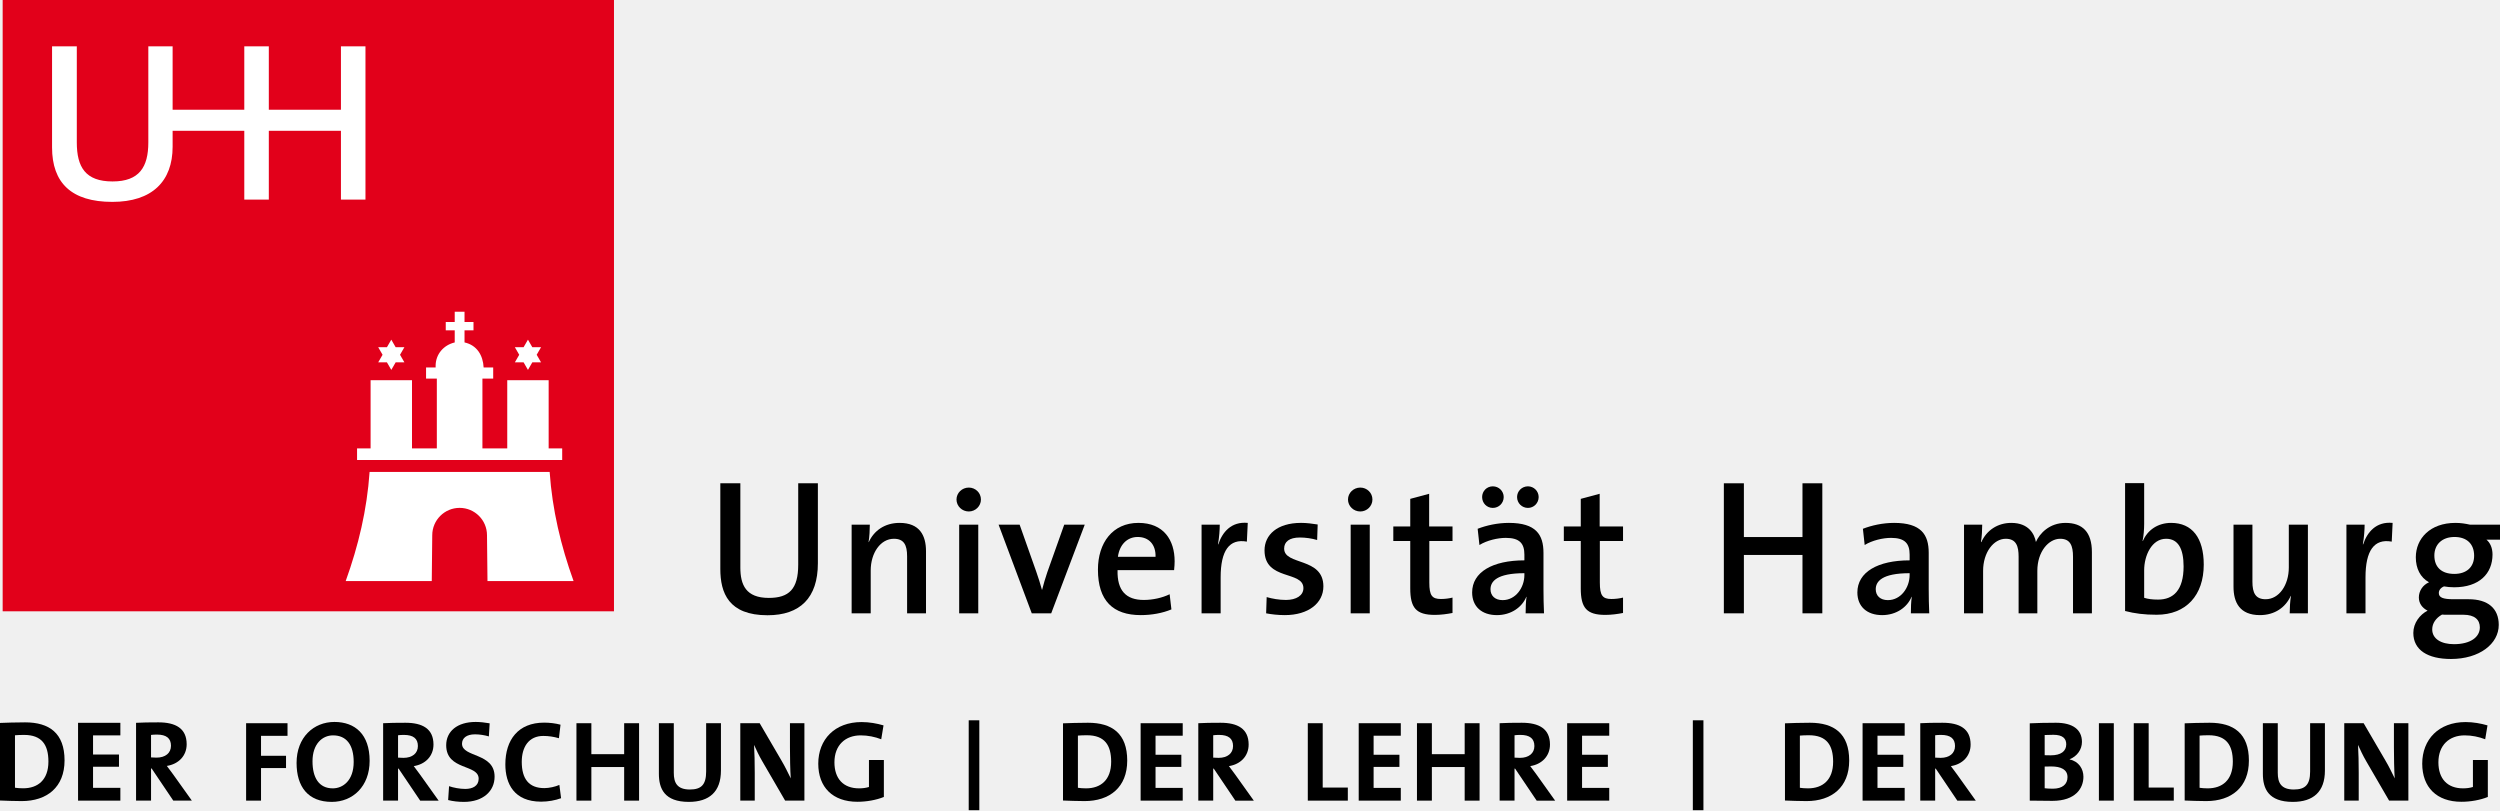
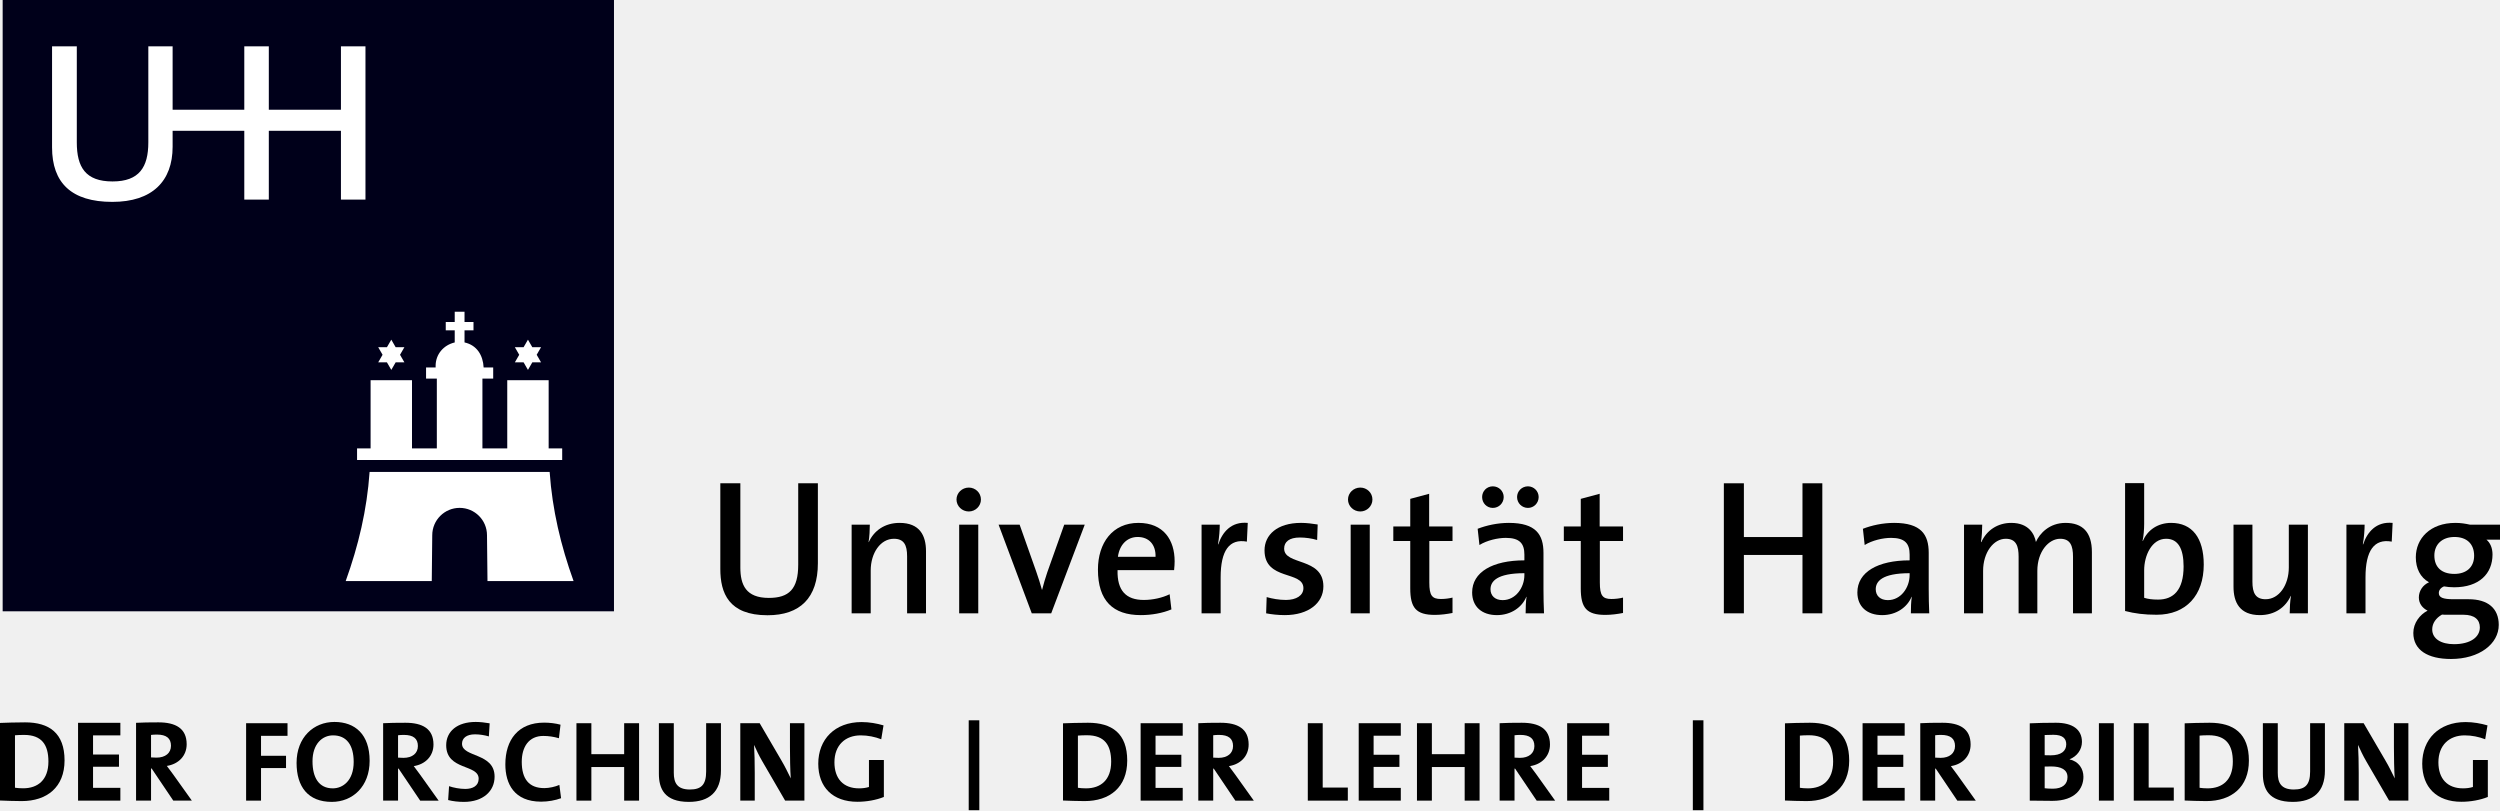
- <svg xmlns="http://www.w3.org/2000/svg" version="1.1" id="UHH-Logo_2010" x="0px" y="0px" width="392.463px" height="127.19px" viewBox="0 0 392.463 127.19" enable-background="new 0 0 392.463 127.19" xml:space="preserve">
-   <g>
-     <path d="M120.492,96.585c-6.114,0-7.412-3.509-7.412-7.259V75.869h3.144v13.216c0,2.723,0.865,4.778,4.47,4.778   c3.172,0,4.614-1.391,4.614-5.201V75.869h3.086v12.551C128.394,93.863,125.596,96.585,120.492,96.585z" />
-     <path d="M142.401,96.283v-8.96c0-1.736-0.476-2.744-2.072-2.744c-2.1,0-3.64,2.212-3.64,4.984v6.72h-2.996V82.367h2.856   c0,0.729-0.056,1.932-0.196,2.716l0.028,0.028c0.812-1.792,2.492-3.024,4.844-3.024c3.164,0,4.144,1.988,4.144,4.452v9.744H142.401   z" />
-     <path d="M152.088,80.294c-1.064,0-1.932-0.84-1.932-1.876s0.868-1.876,1.932-1.876c1.036,0,1.904,0.813,1.904,1.876   C153.993,79.455,153.125,80.294,152.088,80.294z M150.577,96.283V82.367h2.996v13.916H150.577z" />
-     <path d="M165.024,96.283h-3.052l-5.208-13.916h3.304l2.604,7.364c0.336,0.952,0.644,1.932,0.896,2.855h0.028   c0.224-0.868,0.504-1.848,0.812-2.744l2.66-7.476h3.22L165.024,96.283z" />
-     <path d="M184.316,89.506h-8.876c-0.084,3.221,1.344,4.677,4.116,4.677c1.428,0,2.912-0.336,4.06-0.896l0.28,2.38   c-1.4,0.588-3.108,0.896-4.816,0.896c-4.34,0-6.72-2.24-6.72-7.141c0-4.199,2.296-7.336,6.356-7.336   c3.976,0,5.684,2.717,5.684,6.021C184.4,88.499,184.372,88.975,184.316,89.506z M178.604,84.298c-1.68,0-2.856,1.232-3.108,3.108   h5.908C181.46,85.502,180.368,84.298,178.604,84.298z" />
-     <path d="M195.74,85.027c-2.772-0.504-4.116,1.428-4.116,5.6v5.656h-2.996V82.367h2.856c0,0.784-0.084,2.016-0.28,3.08h0.056   c0.616-1.876,2.016-3.612,4.62-3.36L195.74,85.027z" />
-     <path d="M201.704,96.563c-1.036,0-2.072-0.112-2.94-0.28l0.084-2.548c0.868,0.252,1.96,0.448,3.024,0.448   c1.624,0,2.744-0.7,2.744-1.849c0-2.8-6.104-1.12-6.104-5.936c0-2.408,1.96-4.313,5.74-4.313c0.812,0,1.764,0.112,2.604,0.252   l-0.084,2.437c-0.84-0.252-1.819-0.393-2.716-0.393c-1.651,0-2.464,0.673-2.464,1.736c0,2.688,6.16,1.316,6.16,5.937   C207.752,94.659,205.428,96.563,201.704,96.563z" />
-     <path d="M213.549,80.294c-1.064,0-1.934-0.84-1.934-1.876s0.869-1.876,1.934-1.876c1.035,0,1.902,0.813,1.902,1.876   C215.451,79.455,214.584,80.294,213.549,80.294z M212.035,96.283V82.367h2.996v13.916H212.035z" />
-     <path d="M225.252,96.53c-2.969,0-3.863-1.125-3.863-4.17v-7.436h-2.66v-2.277h2.66v-4.334l2.967-0.796v5.13h3.668v2.277h-3.641   v6.53c0,2.029,0.42,2.578,1.82,2.578c0.617,0,1.289-0.082,1.82-0.219v2.414C227.211,96.392,226.176,96.53,225.252,96.53z" />
-     <path d="M239.502,96.283c0-0.896,0.029-1.82,0.141-2.576l-0.027-0.027c-0.672,1.651-2.408,2.884-4.621,2.884   c-2.379,0-3.891-1.345-3.891-3.557c0-3.191,3.191-5.04,8.203-5.04v-0.896c0-1.736-0.729-2.632-2.912-2.632   c-1.287,0-2.967,0.392-4.145,1.12l-0.279-2.548c1.373-0.532,3.107-0.925,4.9-0.925c4.256,0,5.432,1.849,5.432,4.704v5.685   c0,1.204,0.027,2.632,0.084,3.808H239.502z M234.352,79.735c-0.953,0-1.68-0.756-1.68-1.708c0-0.924,0.727-1.68,1.68-1.68   c0.951,0,1.707,0.756,1.707,1.68C236.059,78.979,235.303,79.735,234.352,79.735z M239.307,89.983c-4.367,0-5.32,1.315-5.32,2.52   c0,1.036,0.729,1.708,1.904,1.708c2.045,0,3.416-1.96,3.416-3.947V89.983z M239.867,79.735c-0.953,0-1.709-0.756-1.709-1.708   c0-0.924,0.756-1.68,1.709-1.68c0.924,0,1.68,0.756,1.68,1.68C241.547,78.979,240.791,79.735,239.867,79.735z" />
-     <path d="M252.02,96.53c-2.969,0-3.863-1.125-3.863-4.17v-7.436h-2.66v-2.277h2.66v-4.334l2.967-0.796v5.13h3.668v2.277h-3.641v6.53   c0,2.029,0.42,2.578,1.82,2.578c0.617,0,1.289-0.082,1.82-0.219v2.414C253.979,96.392,252.943,96.53,252.02,96.53z" />
-     <path d="M282.963,96.283v-9.164h-9.199v9.164h-3.145V75.869h3.145v8.438h9.199v-8.438h3.115v20.414H282.963z" />
-     <path d="M299.979,96.283c0-0.896,0.027-1.82,0.141-2.576l-0.029-0.027c-0.672,1.651-2.408,2.884-4.619,2.884   c-2.381,0-3.893-1.345-3.893-3.557c0-3.191,3.191-5.04,8.205-5.04v-0.896c0-1.736-0.729-2.632-2.912-2.632   c-1.289,0-2.969,0.392-4.145,1.12l-0.279-2.548c1.371-0.532,3.107-0.925,4.898-0.925c4.256,0,5.434,1.849,5.434,4.704v5.685   c0,1.204,0.027,2.632,0.084,3.808H299.979z M299.783,89.983c-4.369,0-5.32,1.315-5.32,2.52c0,1.036,0.729,1.708,1.904,1.708   c2.043,0,3.416-1.96,3.416-3.947V89.983z" />
-     <path d="M325.432,96.283v-8.876c0-1.736-0.42-2.828-2.016-2.828c-1.793,0-3.584,1.988-3.584,5.04v6.664h-2.941v-8.904   c0-1.567-0.336-2.8-2.016-2.8c-1.904,0-3.557,2.128-3.557,5.04v6.664h-2.996V82.367h2.857c0,0.729-0.057,1.904-0.197,2.716   l0.057,0.028c0.813-1.848,2.549-3.024,4.703-3.024c2.744,0,3.641,1.765,3.865,2.996c0.588-1.344,2.127-2.996,4.648-2.996   c2.66,0,4.143,1.429,4.143,4.593v9.604H325.432z" />
-     <path d="M338.563,96.506c-1.961,0-3.443-0.195-4.957-0.588V75.843h2.996v6.411c0,0.813-0.084,1.933-0.252,2.66h0.057   c0.729-1.735,2.381-2.828,4.424-2.828c3.305,0,5.125,2.353,5.125,6.553C345.955,93.455,343.182,96.506,338.563,96.506z    M340.047,84.579c-2.24,0-3.445,2.604-3.445,4.956v4.313c0.617,0.195,1.316,0.279,2.186,0.279c2.379,0,4.004-1.456,4.004-5.208   C342.791,86.119,341.922,84.579,340.047,84.579z" />
-     <path d="M359.449,96.283c0-0.728,0.057-1.932,0.197-2.716l-0.029-0.028c-0.811,1.792-2.492,3.024-4.844,3.024   c-3.164,0-4.145-1.988-4.145-4.452v-9.744h2.969v8.96c0,1.736,0.477,2.744,2.072,2.744c2.1,0,3.641-2.212,3.641-4.984v-6.72h2.996   v13.916H359.449z" />
-     <path d="M375.467,85.027c-2.771-0.504-4.117,1.428-4.117,5.6v5.656h-2.996V82.367h2.857c0,0.784-0.084,2.016-0.281,3.08h0.057   c0.615-1.876,2.016-3.612,4.619-3.36L375.467,85.027z" />
-     <path d="M384.762,103.451c-3.639,0-5.906-1.4-5.906-4.088c0-1.568,1.035-2.884,2.238-3.5c-0.84-0.42-1.371-1.148-1.371-2.072   c0-1.008,0.615-1.96,1.596-2.38c-1.371-0.756-2.072-2.184-2.072-3.92c0-2.94,2.24-5.404,6.217-5.404c0.84,0,1.539,0.112,2.295,0.28   h4.705v2.353h-2.129c0.588,0.476,0.953,1.315,0.953,2.323c0,3.024-2.102,5.152-6.021,5.152c-0.531,0-1.176-0.056-1.596-0.14   c-0.559,0.224-0.811,0.644-0.811,1.035c0,0.7,0.615,0.98,2.295,0.98h2.381c3.023,0,4.73,1.428,4.73,4.032   C392.266,101.071,389.242,103.451,384.762,103.451z M386.723,96.506h-2.604c-0.252,0-0.533,0-0.756-0.027   c-0.953,0.531-1.541,1.372-1.541,2.323c0,1.484,1.4,2.324,3.416,2.324c2.604,0,4.061-1.12,4.061-2.632   C389.299,97.291,388.486,96.506,386.723,96.506z M385.322,84.298c-1.988,0-3.164,1.204-3.164,2.912c0,1.82,1.121,2.885,3.137,2.885   c1.875,0,3.107-1.036,3.107-2.856C388.402,85.391,387.254,84.298,385.322,84.298z" />
+ <svg xmlns="http://www.w3.org/2000/svg" xml:space="preserve" enable-background="new 0 0 392.463 127.19" viewBox="0 0 392.463 127.19" height="127.19px" width="392.463px" y="0px" x="0px" id="UHH-Logo_2010" version="1.1">
+   <defs id="defs123" />
+   <g id="g38">
+     <path id="path2" d="M120.492,96.585c-6.114,0-7.412-3.509-7.412-7.259V75.869h3.144v13.216c0,2.723,0.865,4.778,4.47,4.778   c3.172,0,4.614-1.391,4.614-5.201V75.869h3.086v12.551C128.394,93.863,125.596,96.585,120.492,96.585z" />
+     <path id="path4" d="M142.401,96.283v-8.96c0-1.736-0.476-2.744-2.072-2.744c-2.1,0-3.64,2.212-3.64,4.984v6.72h-2.996V82.367h2.856   c0,0.729-0.056,1.932-0.196,2.716l0.028,0.028c0.812-1.792,2.492-3.024,4.844-3.024c3.164,0,4.144,1.988,4.144,4.452v9.744H142.401   z" />
+     <path id="path6" d="M152.088,80.294c-1.064,0-1.932-0.84-1.932-1.876s0.868-1.876,1.932-1.876c1.036,0,1.904,0.813,1.904,1.876   C153.993,79.455,153.125,80.294,152.088,80.294z M150.577,96.283V82.367h2.996v13.916H150.577z" />
+     <path id="path8" d="M165.024,96.283h-3.052l-5.208-13.916h3.304l2.604,7.364c0.336,0.952,0.644,1.932,0.896,2.855h0.028   c0.224-0.868,0.504-1.848,0.812-2.744l2.66-7.476h3.22L165.024,96.283z" />
+     <path id="path10" d="M184.316,89.506h-8.876c-0.084,3.221,1.344,4.677,4.116,4.677c1.428,0,2.912-0.336,4.06-0.896l0.28,2.38   c-1.4,0.588-3.108,0.896-4.816,0.896c-4.34,0-6.72-2.24-6.72-7.141c0-4.199,2.296-7.336,6.356-7.336   c3.976,0,5.684,2.717,5.684,6.021C184.4,88.499,184.372,88.975,184.316,89.506z M178.604,84.298c-1.68,0-2.856,1.232-3.108,3.108   h5.908C181.46,85.502,180.368,84.298,178.604,84.298z" />
+     <path id="path12" d="M195.74,85.027c-2.772-0.504-4.116,1.428-4.116,5.6v5.656h-2.996V82.367h2.856c0,0.784-0.084,2.016-0.28,3.08h0.056   c0.616-1.876,2.016-3.612,4.62-3.36L195.74,85.027z" />
+     <path id="path14" d="M201.704,96.563c-1.036,0-2.072-0.112-2.94-0.28l0.084-2.548c0.868,0.252,1.96,0.448,3.024,0.448   c1.624,0,2.744-0.7,2.744-1.849c0-2.8-6.104-1.12-6.104-5.936c0-2.408,1.96-4.313,5.74-4.313c0.812,0,1.764,0.112,2.604,0.252   l-0.084,2.437c-0.84-0.252-1.819-0.393-2.716-0.393c-1.651,0-2.464,0.673-2.464,1.736c0,2.688,6.16,1.316,6.16,5.937   C207.752,94.659,205.428,96.563,201.704,96.563z" />
+     <path id="path16" d="M213.549,80.294c-1.064,0-1.934-0.84-1.934-1.876s0.869-1.876,1.934-1.876c1.035,0,1.902,0.813,1.902,1.876   C215.451,79.455,214.584,80.294,213.549,80.294z M212.035,96.283V82.367h2.996v13.916H212.035z" />
+     <path id="path18" d="M225.252,96.53c-2.969,0-3.863-1.125-3.863-4.17v-7.436h-2.66v-2.277h2.66v-4.334l2.967-0.796v5.13h3.668v2.277h-3.641   v6.53c0,2.029,0.42,2.578,1.82,2.578c0.617,0,1.289-0.082,1.82-0.219v2.414C227.211,96.392,226.176,96.53,225.252,96.53z" />
+     <path id="path20" d="M239.502,96.283c0-0.896,0.029-1.82,0.141-2.576l-0.027-0.027c-0.672,1.651-2.408,2.884-4.621,2.884   c-2.379,0-3.891-1.345-3.891-3.557c0-3.191,3.191-5.04,8.203-5.04v-0.896c0-1.736-0.729-2.632-2.912-2.632   c-1.287,0-2.967,0.392-4.145,1.12l-0.279-2.548c1.373-0.532,3.107-0.925,4.9-0.925c4.256,0,5.432,1.849,5.432,4.704v5.685   c0,1.204,0.027,2.632,0.084,3.808H239.502z M234.352,79.735c-0.953,0-1.68-0.756-1.68-1.708c0-0.924,0.727-1.68,1.68-1.68   c0.951,0,1.707,0.756,1.707,1.68C236.059,78.979,235.303,79.735,234.352,79.735z M239.307,89.983c-4.367,0-5.32,1.315-5.32,2.52   c0,1.036,0.729,1.708,1.904,1.708c2.045,0,3.416-1.96,3.416-3.947V89.983z M239.867,79.735c-0.953,0-1.709-0.756-1.709-1.708   c0-0.924,0.756-1.68,1.709-1.68c0.924,0,1.68,0.756,1.68,1.68C241.547,78.979,240.791,79.735,239.867,79.735z" />
+     <path id="path22" d="M252.02,96.53c-2.969,0-3.863-1.125-3.863-4.17v-7.436h-2.66v-2.277h2.66v-4.334l2.967-0.796v5.13h3.668v2.277h-3.641v6.53   c0,2.029,0.42,2.578,1.82,2.578c0.617,0,1.289-0.082,1.82-0.219v2.414C253.979,96.392,252.943,96.53,252.02,96.53z" />
+     <path id="path24" d="M282.963,96.283v-9.164h-9.199v9.164h-3.145V75.869h3.145v8.438h9.199v-8.438h3.115v20.414H282.963z" />
+     <path id="path26" d="M299.979,96.283c0-0.896,0.027-1.82,0.141-2.576l-0.029-0.027c-0.672,1.651-2.408,2.884-4.619,2.884   c-2.381,0-3.893-1.345-3.893-3.557c0-3.191,3.191-5.04,8.205-5.04v-0.896c0-1.736-0.729-2.632-2.912-2.632   c-1.289,0-2.969,0.392-4.145,1.12l-0.279-2.548c1.371-0.532,3.107-0.925,4.898-0.925c4.256,0,5.434,1.849,5.434,4.704v5.685   c0,1.204,0.027,2.632,0.084,3.808H299.979z M299.783,89.983c-4.369,0-5.32,1.315-5.32,2.52c0,1.036,0.729,1.708,1.904,1.708   c2.043,0,3.416-1.96,3.416-3.947V89.983z" />
+     <path id="path28" d="M325.432,96.283v-8.876c0-1.736-0.42-2.828-2.016-2.828c-1.793,0-3.584,1.988-3.584,5.04v6.664h-2.941v-8.904   c0-1.567-0.336-2.8-2.016-2.8c-1.904,0-3.557,2.128-3.557,5.04v6.664h-2.996V82.367h2.857c0,0.729-0.057,1.904-0.197,2.716   l0.057,0.028c0.813-1.848,2.549-3.024,4.703-3.024c2.744,0,3.641,1.765,3.865,2.996c0.588-1.344,2.127-2.996,4.648-2.996   c2.66,0,4.143,1.429,4.143,4.593v9.604H325.432z" />
+     <path id="path30" d="M338.563,96.506c-1.961,0-3.443-0.195-4.957-0.588V75.843h2.996v6.411c0,0.813-0.084,1.933-0.252,2.66h0.057   c0.729-1.735,2.381-2.828,4.424-2.828c3.305,0,5.125,2.353,5.125,6.553C345.955,93.455,343.182,96.506,338.563,96.506z    M340.047,84.579c-2.24,0-3.445,2.604-3.445,4.956v4.313c0.617,0.195,1.316,0.279,2.186,0.279c2.379,0,4.004-1.456,4.004-5.208   C342.791,86.119,341.922,84.579,340.047,84.579z" />
+     <path id="path32" d="M359.449,96.283c0-0.728,0.057-1.932,0.197-2.716l-0.029-0.028c-0.811,1.792-2.492,3.024-4.844,3.024   c-3.164,0-4.145-1.988-4.145-4.452v-9.744h2.969v8.96c0,1.736,0.477,2.744,2.072,2.744c2.1,0,3.641-2.212,3.641-4.984v-6.72h2.996   v13.916H359.449z" />
+     <path id="path34" d="M375.467,85.027c-2.771-0.504-4.117,1.428-4.117,5.6v5.656h-2.996V82.367h2.857c0,0.784-0.084,2.016-0.281,3.08h0.057   c0.615-1.876,2.016-3.612,4.619-3.36L375.467,85.027z" />
+     <path id="path36" d="M384.762,103.451c-3.639,0-5.906-1.4-5.906-4.088c0-1.568,1.035-2.884,2.238-3.5c-0.84-0.42-1.371-1.148-1.371-2.072   c0-1.008,0.615-1.96,1.596-2.38c-1.371-0.756-2.072-2.184-2.072-3.92c0-2.94,2.24-5.404,6.217-5.404c0.84,0,1.539,0.112,2.295,0.28   h4.705v2.353h-2.129c0.588,0.476,0.953,1.315,0.953,2.323c0,3.024-2.102,5.152-6.021,5.152c-0.531,0-1.176-0.056-1.596-0.14   c-0.559,0.224-0.811,0.644-0.811,1.035c0,0.7,0.615,0.98,2.295,0.98h2.381c3.023,0,4.73,1.428,4.73,4.032   C392.266,101.071,389.242,103.451,384.762,103.451z M386.723,96.506h-2.604c-0.252,0-0.533,0-0.756-0.027   c-0.953,0.531-1.541,1.372-1.541,2.323c0,1.484,1.4,2.324,3.416,2.324c2.604,0,4.061-1.12,4.061-2.632   C389.299,97.291,388.486,96.506,386.723,96.506z M385.322,84.298c-1.988,0-3.164,1.204-3.164,2.912c0,1.82,1.121,2.885,3.137,2.885   c1.875,0,3.107-1.036,3.107-2.856C388.402,85.391,387.254,84.298,385.322,84.298z" />
  </g>
-   <g>
-     <polygon fill="#E2001A" points="0.418,0 96.385,0 96.385,95.966 0.418,95.966 0.418,0  " />
-     <polygon fill="#FFFFFF" points="62.113,56.883 63.484,56.883 62.799,55.695 63.484,54.508 62.113,54.508 61.428,53.322    60.742,54.508 59.372,54.508 60.057,55.695 59.372,56.883 60.743,56.883 61.428,58.07 62.113,56.883  " />
-     <polygon fill="#FFFFFF" points="83.566,56.883 84.938,56.883 84.252,55.695 84.938,54.508 83.566,54.508 82.881,53.322    82.195,54.508 80.825,54.508 81.51,55.695 80.825,56.883 82.195,56.883 82.881,58.07 83.566,56.883  " />
-     <path fill="#FFFFFF" d="M68.386,57.432v0.256h-1.501v1.752h1.691v10.955h-3.898V59.686h-6.5l0,10.708h-2.125v1.818h32.203v-1.818   h-2.125V59.686h-6.5v10.708h-3.898V59.439h1.691v-1.752h-1.501c-0.095-1.885-1.032-3.496-2.999-3.932v-1.894h1.408v-1.315h-1.408   v-1.607h-1.539v1.607h-1.408v1.315h1.408v1.898C69.648,54.164,68.386,55.604,68.386,57.432L68.386,57.432z" />
-     <path fill="#FFFFFF" d="M72.155,79.728c-2.374,0-4.298,1.924-4.298,4.297l-0.076,7.197H54.267   c2.007-5.574,3.341-11.184,3.754-17.131h14.134h14.133c0.414,5.947,1.748,11.557,3.755,17.131H76.528l-0.076-7.197   C76.453,81.652,74.528,79.728,72.155,79.728L72.155,79.728z" />
-     <path fill="#FFFFFF" d="M42.2,31.336h-3.85v-10.8H27.099v2.495c0,5.416-3.205,8.662-9.463,8.662c-6.427,0-9.464-2.99-9.464-8.555   V7.276h3.885v15.078c0,3.875,1.352,6.131,5.614,6.131c4.196,0,5.614-2.256,5.614-6.131V7.276h3.814v9.946H38.35V7.276h3.85v9.946   h11.323V7.276h3.85v24.061h-3.85v-10.8H42.2V31.336L42.2,31.336z" />
+   <g id="g52">
+     <polygon style="fill:#00001a;fill-opacity:1" id="polygon40" points="0.418,95.966 0.418,0 96.385,0 96.385,95.966 " />
+     <polygon style="fill:#ffffff" id="polygon42" points="59.372,54.508 60.057,55.695 59.372,56.883 60.743,56.883 61.428,58.07 62.113,56.883 63.484,56.883 62.799,55.695 63.484,54.508 62.113,54.508 61.428,53.322 60.742,54.508 " />
+     <polygon style="fill:#ffffff" id="polygon44" points="80.825,54.508 81.51,55.695 80.825,56.883 82.195,56.883 82.881,58.07 83.566,56.883 84.938,56.883 84.252,55.695 84.938,54.508 83.566,54.508 82.881,53.322 82.195,54.508 " />
+     <path style="fill:#ffffff" id="path46" d="m 68.386,57.432 v 0.256 h -1.501 v 1.752 h 1.691 V 70.395 H 64.678 V 59.686 h -6.5 v 10.708 h -2.125 v 1.818 H 88.256 V 70.394 H 86.131 V 59.686 h -6.5 V 70.394 H 75.733 V 59.439 h 1.691 v -1.752 h -1.501 c -0.095,-1.885 -1.032,-3.496 -2.999,-3.932 v -1.894 h 1.408 v -1.315 h -1.408 v -1.607 h -1.539 v 1.607 h -1.408 v 1.315 h 1.408 v 1.898 c -1.737,0.405 -2.999,1.845 -2.999,3.673 z" />
+     <path style="fill:#ffffff" id="path48" d="m 72.155,79.728 c -2.374,0 -4.298,1.924 -4.298,4.297 l -0.076,7.197 H 54.267 c 2.007,-5.574 3.341,-11.184 3.754,-17.131 h 14.134 14.133 c 0.414,5.947 1.748,11.557 3.755,17.131 H 76.528 l -0.076,-7.197 c 0.001,-2.373 -1.924,-4.297 -4.297,-4.297 z" />
+     <path style="fill:#ffffff" id="path50" d="m 42.2,31.336 h -3.85 v -10.8 H 27.099 v 2.495 c 0,5.416 -3.205,8.662 -9.463,8.662 -6.427,0 -9.464,-2.99 -9.464,-8.555 V 7.276 h 3.885 v 15.078 c 0,3.875 1.352,6.131 5.614,6.131 4.196,0 5.614,-2.256 5.614,-6.131 V 7.276 h 3.814 v 9.946 H 38.35 V 7.276 h 3.85 v 9.946 H 53.523 V 7.276 h 3.85 v 24.061 h -3.85 v -10.8 H 42.2 Z" />
  </g>
-   <g>
-     <path d="M3.402,125.759c-1.267,0-2.371-0.054-3.402-0.091V113.49c0.959-0.036,2.443-0.091,3.945-0.091   c3.782,0,6.189,1.684,6.189,5.973C10.134,123.57,7.384,125.759,3.402,125.759z M3.782,115.372c-0.542,0-1.049,0.019-1.43,0.055   v8.233c0.326,0.055,0.814,0.091,1.285,0.091c2.298,0,3.963-1.303,3.963-4.198C7.601,116.928,6.569,115.372,3.782,115.372z" />
-     <path d="M12.254,125.687v-12.216h6.642v1.973h-4.289v3.005h4.072v1.918h-4.072v3.312h4.289v2.009H12.254z" />
-     <path d="M27.204,125.687l-3.402-5.049h-0.09v5.049h-2.353v-12.216c0.959-0.054,2.1-0.072,3.511-0.072   c2.696,0,4.434,0.941,4.434,3.438c0,1.81-1.267,3.113-3.113,3.402c0.344,0.452,0.688,0.923,0.996,1.339l2.932,4.108H27.204z    M24.634,115.318c-0.344,0-0.688,0.018-0.923,0.054v3.529c0.163,0.018,0.488,0.036,0.85,0.036c1.412,0,2.28-0.724,2.28-1.864   C26.841,115.897,26.118,115.318,24.634,115.318z" />
-     <path d="M40.977,115.514v3.133h3.925v1.927h-3.925v5.113h-2.341v-12.153h6.5v1.98H40.977z" />
-     <path d="M52.084,125.885c-3.709,0-5.527-2.358-5.527-6.122c0-4.016,2.683-6.428,5.942-6.428c3.241,0,5.527,1.944,5.527,6.104   C58.026,123.455,55.379,125.885,52.084,125.885z M52.282,115.442c-1.674,0-3.223,1.332-3.223,4.069   c0,2.574,1.008,4.249,3.187,4.249c1.584,0,3.277-1.225,3.277-4.141C55.523,116.918,54.371,115.442,52.282,115.442z" />
-     <path d="M65.962,125.687l-3.385-5.023h-0.09v5.023h-2.341v-12.153c0.955-0.055,2.089-0.072,3.493-0.072   c2.683,0,4.411,0.937,4.411,3.421c0,1.801-1.26,3.097-3.097,3.385c0.342,0.45,0.684,0.919,0.99,1.333l2.917,4.087H65.962z    M63.406,115.37c-0.342,0-0.685,0.019-0.918,0.055v3.511c0.162,0.018,0.486,0.036,0.846,0.036c1.404,0,2.269-0.721,2.269-1.854   C65.602,115.946,64.882,115.37,63.406,115.37z" />
-     <path d="M72.837,125.885c-0.864,0-1.729-0.09-2.485-0.288l0.144-2.179c0.684,0.234,1.656,0.432,2.539,0.432   c1.188,0,2.107-0.485,2.107-1.603c0-2.322-5.096-1.26-5.096-5.257c0-2.161,1.71-3.655,4.627-3.655c0.684,0,1.477,0.09,2.197,0.216   l-0.126,2.053c-0.685-0.198-1.44-0.324-2.179-0.324c-1.351,0-2.035,0.612-2.035,1.477c0,2.179,5.113,1.368,5.113,5.168   C77.644,124.21,75.826,125.885,72.837,125.885z" />
-     <path d="M84.951,125.849c-4.249,0-5.618-2.827-5.618-5.852c0-3.854,2.017-6.555,6.086-6.555c0.864,0,1.783,0.108,2.575,0.324   l-0.252,2.125c-0.792-0.234-1.621-0.36-2.449-0.36c-2.269,0-3.385,1.711-3.385,4.069c0,2.646,1.099,4.123,3.547,4.123   c0.738,0,1.729-0.216,2.358-0.504l0.27,2.089C87.184,125.633,86.085,125.849,84.951,125.849z" />
-     <path d="M97.984,125.687v-5.275h-5.149v5.275h-2.341v-12.153h2.341v4.861h5.149v-4.861h2.341v12.153H97.984z" />
-     <path d="M108.135,125.885c-3.835,0-4.7-2.089-4.7-4.411v-7.94h2.341v7.796c0,1.53,0.504,2.611,2.521,2.611   c1.8,0,2.557-0.757,2.557-2.827v-7.58h2.323v7.436C113.176,124.3,111.339,125.885,108.135,125.885z" />
-     <path d="M123.255,125.687l-3.565-6.14c-0.54-0.919-0.954-1.818-1.314-2.611c0.072,1.045,0.108,2.953,0.108,4.412v4.339h-2.269   v-12.153h3.043l3.385,5.798c0.558,0.936,1.044,1.944,1.494,2.862c-0.09-1.225-0.126-3.385-0.126-4.879v-3.781h2.269v12.153H123.255   z" />
-     <path d="M138.34,116.054c-0.972-0.378-2.089-0.612-3.223-0.612c-2.395,0-4.123,1.513-4.123,4.231c0,2.574,1.404,4.087,3.871,4.087   c0.576,0,1.081-0.072,1.548-0.216v-4.231h2.341v5.798c-1.207,0.486-2.701,0.756-4.159,0.756c-3.853,0-6.14-2.269-6.14-5.978   c0-3.817,2.593-6.536,6.806-6.536c1.207,0,2.395,0.217,3.439,0.522L138.34,116.054z" />
-     <path d="M152.073,127.19v-14.114h1.666v14.114H152.073z" />
-     <path d="M170.26,125.759c-1.26,0-2.359-0.055-3.385-0.09v-12.118c0.955-0.036,2.431-0.09,3.925-0.09   c3.763,0,6.158,1.675,6.158,5.941C176.958,123.581,174.221,125.759,170.26,125.759z M170.638,115.424   c-0.54,0-1.044,0.018-1.422,0.054v8.192c0.324,0.054,0.81,0.09,1.278,0.09c2.287,0,3.943-1.296,3.943-4.177   C174.438,116.972,173.411,115.424,170.638,115.424z" />
-     <path d="M179.061,125.687v-12.153h6.608v1.962h-4.267v2.989h4.051v1.908h-4.051v3.295h4.267v1.999H179.061z" />
-     <path d="M193.931,125.687l-3.385-5.023h-0.09v5.023h-2.341v-12.153c0.955-0.055,2.089-0.072,3.493-0.072   c2.683,0,4.411,0.937,4.411,3.421c0,1.801-1.26,3.097-3.097,3.385c0.342,0.45,0.684,0.919,0.99,1.333l2.917,4.087H193.931z    M191.374,115.37c-0.342,0-0.685,0.019-0.918,0.055v3.511c0.162,0.018,0.486,0.036,0.846,0.036c1.404,0,2.269-0.721,2.269-1.854   C193.57,115.946,192.85,115.37,191.374,115.37z" />
-     <path d="M205.305,125.687v-12.153h2.34v10.101h3.943v2.053H205.305z" />
-     <path d="M213.297,125.687v-12.153h6.607v1.962h-4.268v2.989h4.053v1.908h-4.053v3.295h4.268v1.999H213.297z" />
-     <path d="M229.932,125.687v-5.275h-5.15v5.275h-2.34v-12.153h2.34v4.861h5.15v-4.861h2.34v12.153H229.932z" />
-     <path d="M241.234,125.687l-3.385-5.023h-0.09v5.023h-2.34v-12.153c0.953-0.055,2.088-0.072,3.492-0.072   c2.684,0,4.412,0.937,4.412,3.421c0,1.801-1.262,3.097-3.098,3.385c0.342,0.45,0.684,0.919,0.99,1.333l2.916,4.087H241.234z    M238.678,115.37c-0.342,0-0.684,0.019-0.918,0.055v3.511c0.162,0.018,0.486,0.036,0.846,0.036c1.404,0,2.27-0.721,2.27-1.854   C240.875,115.946,240.154,115.37,238.678,115.37z" />
-     <path d="M246.021,125.687v-12.153h6.607v1.962h-4.268v2.989h4.051v1.908h-4.051v3.295h4.268v1.999H246.021z" />
-     <path d="M265.75,127.19v-14.114h1.664v14.114H265.75z" />
-     <path d="M283.598,125.759c-1.26,0-2.357-0.055-3.385-0.09v-12.118c0.955-0.036,2.432-0.09,3.926-0.09   c3.762,0,6.158,1.675,6.158,5.941C290.297,123.581,287.559,125.759,283.598,125.759z M283.977,115.424   c-0.541,0-1.045,0.018-1.424,0.054v8.192c0.324,0.054,0.811,0.09,1.279,0.09c2.287,0,3.943-1.296,3.943-4.177   C287.775,116.972,286.748,115.424,283.977,115.424z" />
-     <path d="M292.398,125.687v-12.153h6.607v1.962h-4.268v2.989h4.053v1.908h-4.053v3.295h4.268v1.999H292.398z" />
-     <path d="M307.27,125.687l-3.385-5.023h-0.092v5.023h-2.34v-12.153c0.955-0.055,2.088-0.072,3.492-0.072   c2.684,0,4.412,0.937,4.412,3.421c0,1.801-1.26,3.097-3.098,3.385c0.344,0.45,0.686,0.919,0.99,1.333l2.918,4.087H307.27z    M304.713,115.37c-0.344,0-0.686,0.019-0.92,0.055v3.511c0.162,0.018,0.486,0.036,0.848,0.036c1.404,0,2.268-0.721,2.268-1.854   C306.908,115.946,306.189,115.37,304.713,115.37z" />
-     <path d="M322.189,125.723c-0.738,0-2.016-0.036-3.547-0.036v-12.136c1.027-0.054,2.611-0.09,4.105-0.09   c2.629,0,4.088,1.063,4.088,3.007c0,1.206-0.775,2.269-1.928,2.719v0.036c1.441,0.306,2.16,1.494,2.16,2.719   C327.068,123.707,325.863,125.723,322.189,125.723z M322.352,115.352c-0.486,0-0.953,0.018-1.369,0.036v3.169   c0.289,0.018,0.576,0.018,0.955,0.018c1.604,0,2.432-0.648,2.432-1.729C324.369,115.946,323.828,115.352,322.352,115.352z    M322.01,120.322c-0.18,0-0.773,0-1.027,0.018v3.403c0.289,0.036,0.738,0.071,1.279,0.071c1.531,0,2.305-0.72,2.305-1.818   C324.566,120.807,323.541,120.322,322.01,120.322z" />
-     <path d="M329.496,125.687v-12.153h2.34v12.153H329.496z" />
-     <path d="M334.969,125.687v-12.153h2.34v10.101h3.943v2.053H334.969z" />
-     <path d="M346.346,125.759c-1.262,0-2.359-0.055-3.385-0.09v-12.118c0.953-0.036,2.43-0.09,3.924-0.09   c3.764,0,6.158,1.675,6.158,5.941C353.043,123.581,350.307,125.759,346.346,125.759z M346.723,115.424   c-0.539,0-1.043,0.018-1.422,0.054v8.192c0.324,0.054,0.811,0.09,1.279,0.09c2.285,0,3.941-1.296,3.941-4.177   C350.521,116.972,349.496,115.424,346.723,115.424z" />
-     <path d="M359.936,125.885c-3.836,0-4.699-2.089-4.699-4.411v-7.94h2.34v7.796c0,1.53,0.504,2.611,2.521,2.611   c1.799,0,2.557-0.757,2.557-2.827v-7.58h2.322v7.436C364.977,124.3,363.141,125.885,359.936,125.885z" />
-     <path d="M375.055,125.687l-3.566-6.14c-0.539-0.919-0.953-1.818-1.314-2.611c0.072,1.045,0.109,2.953,0.109,4.412v4.339h-2.27   v-12.153h3.043l3.385,5.798c0.559,0.936,1.045,1.944,1.494,2.862c-0.09-1.225-0.125-3.385-0.125-4.879v-3.781h2.268v12.153H375.055   z" />
-     <path d="M390.139,116.054c-0.973-0.378-2.088-0.612-3.223-0.612c-2.395,0-4.123,1.513-4.123,4.231c0,2.574,1.404,4.087,3.871,4.087   c0.576,0,1.08-0.072,1.549-0.216v-4.231h2.34v5.798c-1.205,0.486-2.701,0.756-4.158,0.756c-3.854,0-6.141-2.269-6.141-5.978   c0-3.817,2.594-6.536,6.807-6.536c1.205,0,2.395,0.217,3.439,0.522L390.139,116.054z" />
+   <g id="g118">
+     <path id="path54" d="M3.402,125.759c-1.267,0-2.371-0.054-3.402-0.091V113.49c0.959-0.036,2.443-0.091,3.945-0.091   c3.782,0,6.189,1.684,6.189,5.973C10.134,123.57,7.384,125.759,3.402,125.759z M3.782,115.372c-0.542,0-1.049,0.019-1.43,0.055   v8.233c0.326,0.055,0.814,0.091,1.285,0.091c2.298,0,3.963-1.303,3.963-4.198C7.601,116.928,6.569,115.372,3.782,115.372z" />
+     <path id="path56" d="M12.254,125.687v-12.216h6.642v1.973h-4.289v3.005h4.072v1.918h-4.072v3.312h4.289v2.009H12.254z" />
+     <path id="path58" d="M27.204,125.687l-3.402-5.049h-0.09v5.049h-2.353v-12.216c0.959-0.054,2.1-0.072,3.511-0.072   c2.696,0,4.434,0.941,4.434,3.438c0,1.81-1.267,3.113-3.113,3.402c0.344,0.452,0.688,0.923,0.996,1.339l2.932,4.108H27.204z    M24.634,115.318c-0.344,0-0.688,0.018-0.923,0.054v3.529c0.163,0.018,0.488,0.036,0.85,0.036c1.412,0,2.28-0.724,2.28-1.864   C26.841,115.897,26.118,115.318,24.634,115.318z" />
+     <path id="path60" d="M40.977,115.514v3.133h3.925v1.927h-3.925v5.113h-2.341v-12.153h6.5v1.98H40.977z" />
+     <path id="path62" d="M52.084,125.885c-3.709,0-5.527-2.358-5.527-6.122c0-4.016,2.683-6.428,5.942-6.428c3.241,0,5.527,1.944,5.527,6.104   C58.026,123.455,55.379,125.885,52.084,125.885z M52.282,115.442c-1.674,0-3.223,1.332-3.223,4.069   c0,2.574,1.008,4.249,3.187,4.249c1.584,0,3.277-1.225,3.277-4.141C55.523,116.918,54.371,115.442,52.282,115.442z" />
+     <path id="path64" d="M65.962,125.687l-3.385-5.023h-0.09v5.023h-2.341v-12.153c0.955-0.055,2.089-0.072,3.493-0.072   c2.683,0,4.411,0.937,4.411,3.421c0,1.801-1.26,3.097-3.097,3.385c0.342,0.45,0.684,0.919,0.99,1.333l2.917,4.087H65.962z    M63.406,115.37c-0.342,0-0.685,0.019-0.918,0.055v3.511c0.162,0.018,0.486,0.036,0.846,0.036c1.404,0,2.269-0.721,2.269-1.854   C65.602,115.946,64.882,115.37,63.406,115.37z" />
+     <path id="path66" d="M72.837,125.885c-0.864,0-1.729-0.09-2.485-0.288l0.144-2.179c0.684,0.234,1.656,0.432,2.539,0.432   c1.188,0,2.107-0.485,2.107-1.603c0-2.322-5.096-1.26-5.096-5.257c0-2.161,1.71-3.655,4.627-3.655c0.684,0,1.477,0.09,2.197,0.216   l-0.126,2.053c-0.685-0.198-1.44-0.324-2.179-0.324c-1.351,0-2.035,0.612-2.035,1.477c0,2.179,5.113,1.368,5.113,5.168   C77.644,124.21,75.826,125.885,72.837,125.885z" />
+     <path id="path68" d="M84.951,125.849c-4.249,0-5.618-2.827-5.618-5.852c0-3.854,2.017-6.555,6.086-6.555c0.864,0,1.783,0.108,2.575,0.324   l-0.252,2.125c-0.792-0.234-1.621-0.36-2.449-0.36c-2.269,0-3.385,1.711-3.385,4.069c0,2.646,1.099,4.123,3.547,4.123   c0.738,0,1.729-0.216,2.358-0.504l0.27,2.089C87.184,125.633,86.085,125.849,84.951,125.849z" />
+     <path id="path70" d="M97.984,125.687v-5.275h-5.149v5.275h-2.341v-12.153h2.341v4.861h5.149v-4.861h2.341v12.153H97.984z" />
+     <path id="path72" d="M108.135,125.885c-3.835,0-4.7-2.089-4.7-4.411v-7.94h2.341v7.796c0,1.53,0.504,2.611,2.521,2.611   c1.8,0,2.557-0.757,2.557-2.827v-7.58h2.323v7.436C113.176,124.3,111.339,125.885,108.135,125.885z" />
+     <path id="path74" d="M123.255,125.687l-3.565-6.14c-0.54-0.919-0.954-1.818-1.314-2.611c0.072,1.045,0.108,2.953,0.108,4.412v4.339h-2.269   v-12.153h3.043l3.385,5.798c0.558,0.936,1.044,1.944,1.494,2.862c-0.09-1.225-0.126-3.385-0.126-4.879v-3.781h2.269v12.153H123.255   z" />
+     <path id="path76" d="M138.34,116.054c-0.972-0.378-2.089-0.612-3.223-0.612c-2.395,0-4.123,1.513-4.123,4.231c0,2.574,1.404,4.087,3.871,4.087   c0.576,0,1.081-0.072,1.548-0.216v-4.231h2.341v5.798c-1.207,0.486-2.701,0.756-4.159,0.756c-3.853,0-6.14-2.269-6.14-5.978   c0-3.817,2.593-6.536,6.806-6.536c1.207,0,2.395,0.217,3.439,0.522L138.34,116.054z" />
+     <path id="path78" d="M152.073,127.19v-14.114h1.666v14.114H152.073z" />
+     <path id="path80" d="M170.26,125.759c-1.26,0-2.359-0.055-3.385-0.09v-12.118c0.955-0.036,2.431-0.09,3.925-0.09   c3.763,0,6.158,1.675,6.158,5.941C176.958,123.581,174.221,125.759,170.26,125.759z M170.638,115.424   c-0.54,0-1.044,0.018-1.422,0.054v8.192c0.324,0.054,0.81,0.09,1.278,0.09c2.287,0,3.943-1.296,3.943-4.177   C174.438,116.972,173.411,115.424,170.638,115.424z" />
+     <path id="path82" d="M179.061,125.687v-12.153h6.608v1.962h-4.267v2.989h4.051v1.908h-4.051v3.295h4.267v1.999H179.061z" />
+     <path id="path84" d="M193.931,125.687l-3.385-5.023h-0.09v5.023h-2.341v-12.153c0.955-0.055,2.089-0.072,3.493-0.072   c2.683,0,4.411,0.937,4.411,3.421c0,1.801-1.26,3.097-3.097,3.385c0.342,0.45,0.684,0.919,0.99,1.333l2.917,4.087H193.931z    M191.374,115.37c-0.342,0-0.685,0.019-0.918,0.055v3.511c0.162,0.018,0.486,0.036,0.846,0.036c1.404,0,2.269-0.721,2.269-1.854   C193.57,115.946,192.85,115.37,191.374,115.37z" />
+     <path id="path86" d="M205.305,125.687v-12.153h2.34v10.101h3.943v2.053H205.305z" />
+     <path id="path88" d="M213.297,125.687v-12.153h6.607v1.962h-4.268v2.989h4.053v1.908h-4.053v3.295h4.268v1.999H213.297z" />
+     <path id="path90" d="M229.932,125.687v-5.275h-5.15v5.275h-2.34v-12.153h2.34v4.861h5.15v-4.861h2.34v12.153H229.932z" />
+     <path id="path92" d="M241.234,125.687l-3.385-5.023h-0.09v5.023h-2.34v-12.153c0.953-0.055,2.088-0.072,3.492-0.072   c2.684,0,4.412,0.937,4.412,3.421c0,1.801-1.262,3.097-3.098,3.385c0.342,0.45,0.684,0.919,0.99,1.333l2.916,4.087H241.234z    M238.678,115.37c-0.342,0-0.684,0.019-0.918,0.055v3.511c0.162,0.018,0.486,0.036,0.846,0.036c1.404,0,2.27-0.721,2.27-1.854   C240.875,115.946,240.154,115.37,238.678,115.37z" />
+     <path id="path94" d="M246.021,125.687v-12.153h6.607v1.962h-4.268v2.989h4.051v1.908h-4.051v3.295h4.268v1.999H246.021z" />
+     <path id="path96" d="M265.75,127.19v-14.114h1.664v14.114H265.75z" />
+     <path id="path98" d="M283.598,125.759c-1.26,0-2.357-0.055-3.385-0.09v-12.118c0.955-0.036,2.432-0.09,3.926-0.09   c3.762,0,6.158,1.675,6.158,5.941C290.297,123.581,287.559,125.759,283.598,125.759z M283.977,115.424   c-0.541,0-1.045,0.018-1.424,0.054v8.192c0.324,0.054,0.811,0.09,1.279,0.09c2.287,0,3.943-1.296,3.943-4.177   C287.775,116.972,286.748,115.424,283.977,115.424z" />
+     <path id="path100" d="M292.398,125.687v-12.153h6.607v1.962h-4.268v2.989h4.053v1.908h-4.053v3.295h4.268v1.999H292.398z" />
+     <path id="path102" d="M307.27,125.687l-3.385-5.023h-0.092v5.023h-2.34v-12.153c0.955-0.055,2.088-0.072,3.492-0.072   c2.684,0,4.412,0.937,4.412,3.421c0,1.801-1.26,3.097-3.098,3.385c0.344,0.45,0.686,0.919,0.99,1.333l2.918,4.087H307.27z    M304.713,115.37c-0.344,0-0.686,0.019-0.92,0.055v3.511c0.162,0.018,0.486,0.036,0.848,0.036c1.404,0,2.268-0.721,2.268-1.854   C306.908,115.946,306.189,115.37,304.713,115.37z" />
+     <path id="path104" d="M322.189,125.723c-0.738,0-2.016-0.036-3.547-0.036v-12.136c1.027-0.054,2.611-0.09,4.105-0.09   c2.629,0,4.088,1.063,4.088,3.007c0,1.206-0.775,2.269-1.928,2.719v0.036c1.441,0.306,2.16,1.494,2.16,2.719   C327.068,123.707,325.863,125.723,322.189,125.723z M322.352,115.352c-0.486,0-0.953,0.018-1.369,0.036v3.169   c0.289,0.018,0.576,0.018,0.955,0.018c1.604,0,2.432-0.648,2.432-1.729C324.369,115.946,323.828,115.352,322.352,115.352z    M322.01,120.322c-0.18,0-0.773,0-1.027,0.018v3.403c0.289,0.036,0.738,0.071,1.279,0.071c1.531,0,2.305-0.72,2.305-1.818   C324.566,120.807,323.541,120.322,322.01,120.322z" />
+     <path id="path106" d="M329.496,125.687v-12.153h2.34v12.153H329.496z" />
+     <path id="path108" d="M334.969,125.687v-12.153h2.34v10.101h3.943v2.053H334.969z" />
+     <path id="path110" d="M346.346,125.759c-1.262,0-2.359-0.055-3.385-0.09v-12.118c0.953-0.036,2.43-0.09,3.924-0.09   c3.764,0,6.158,1.675,6.158,5.941C353.043,123.581,350.307,125.759,346.346,125.759z M346.723,115.424   c-0.539,0-1.043,0.018-1.422,0.054v8.192c0.324,0.054,0.811,0.09,1.279,0.09c2.285,0,3.941-1.296,3.941-4.177   C350.521,116.972,349.496,115.424,346.723,115.424z" />
+     <path id="path112" d="M359.936,125.885c-3.836,0-4.699-2.089-4.699-4.411v-7.94h2.34v7.796c0,1.53,0.504,2.611,2.521,2.611   c1.799,0,2.557-0.757,2.557-2.827v-7.58h2.322v7.436C364.977,124.3,363.141,125.885,359.936,125.885z" />
+     <path id="path114" d="M375.055,125.687l-3.566-6.14c-0.539-0.919-0.953-1.818-1.314-2.611c0.072,1.045,0.109,2.953,0.109,4.412v4.339h-2.27   v-12.153h3.043l3.385,5.798c0.559,0.936,1.045,1.944,1.494,2.862c-0.09-1.225-0.125-3.385-0.125-4.879v-3.781h2.268v12.153H375.055   z" />
+     <path id="path116" d="M390.139,116.054c-0.973-0.378-2.088-0.612-3.223-0.612c-2.395,0-4.123,1.513-4.123,4.231c0,2.574,1.404,4.087,3.871,4.087   c0.576,0,1.08-0.072,1.549-0.216v-4.231h2.34v5.798c-1.205,0.486-2.701,0.756-4.158,0.756c-3.854,0-6.141-2.269-6.141-5.978   c0-3.817,2.594-6.536,6.807-6.536c1.205,0,2.395,0.217,3.439,0.522L390.139,116.054z" />
  </g>
</svg>
